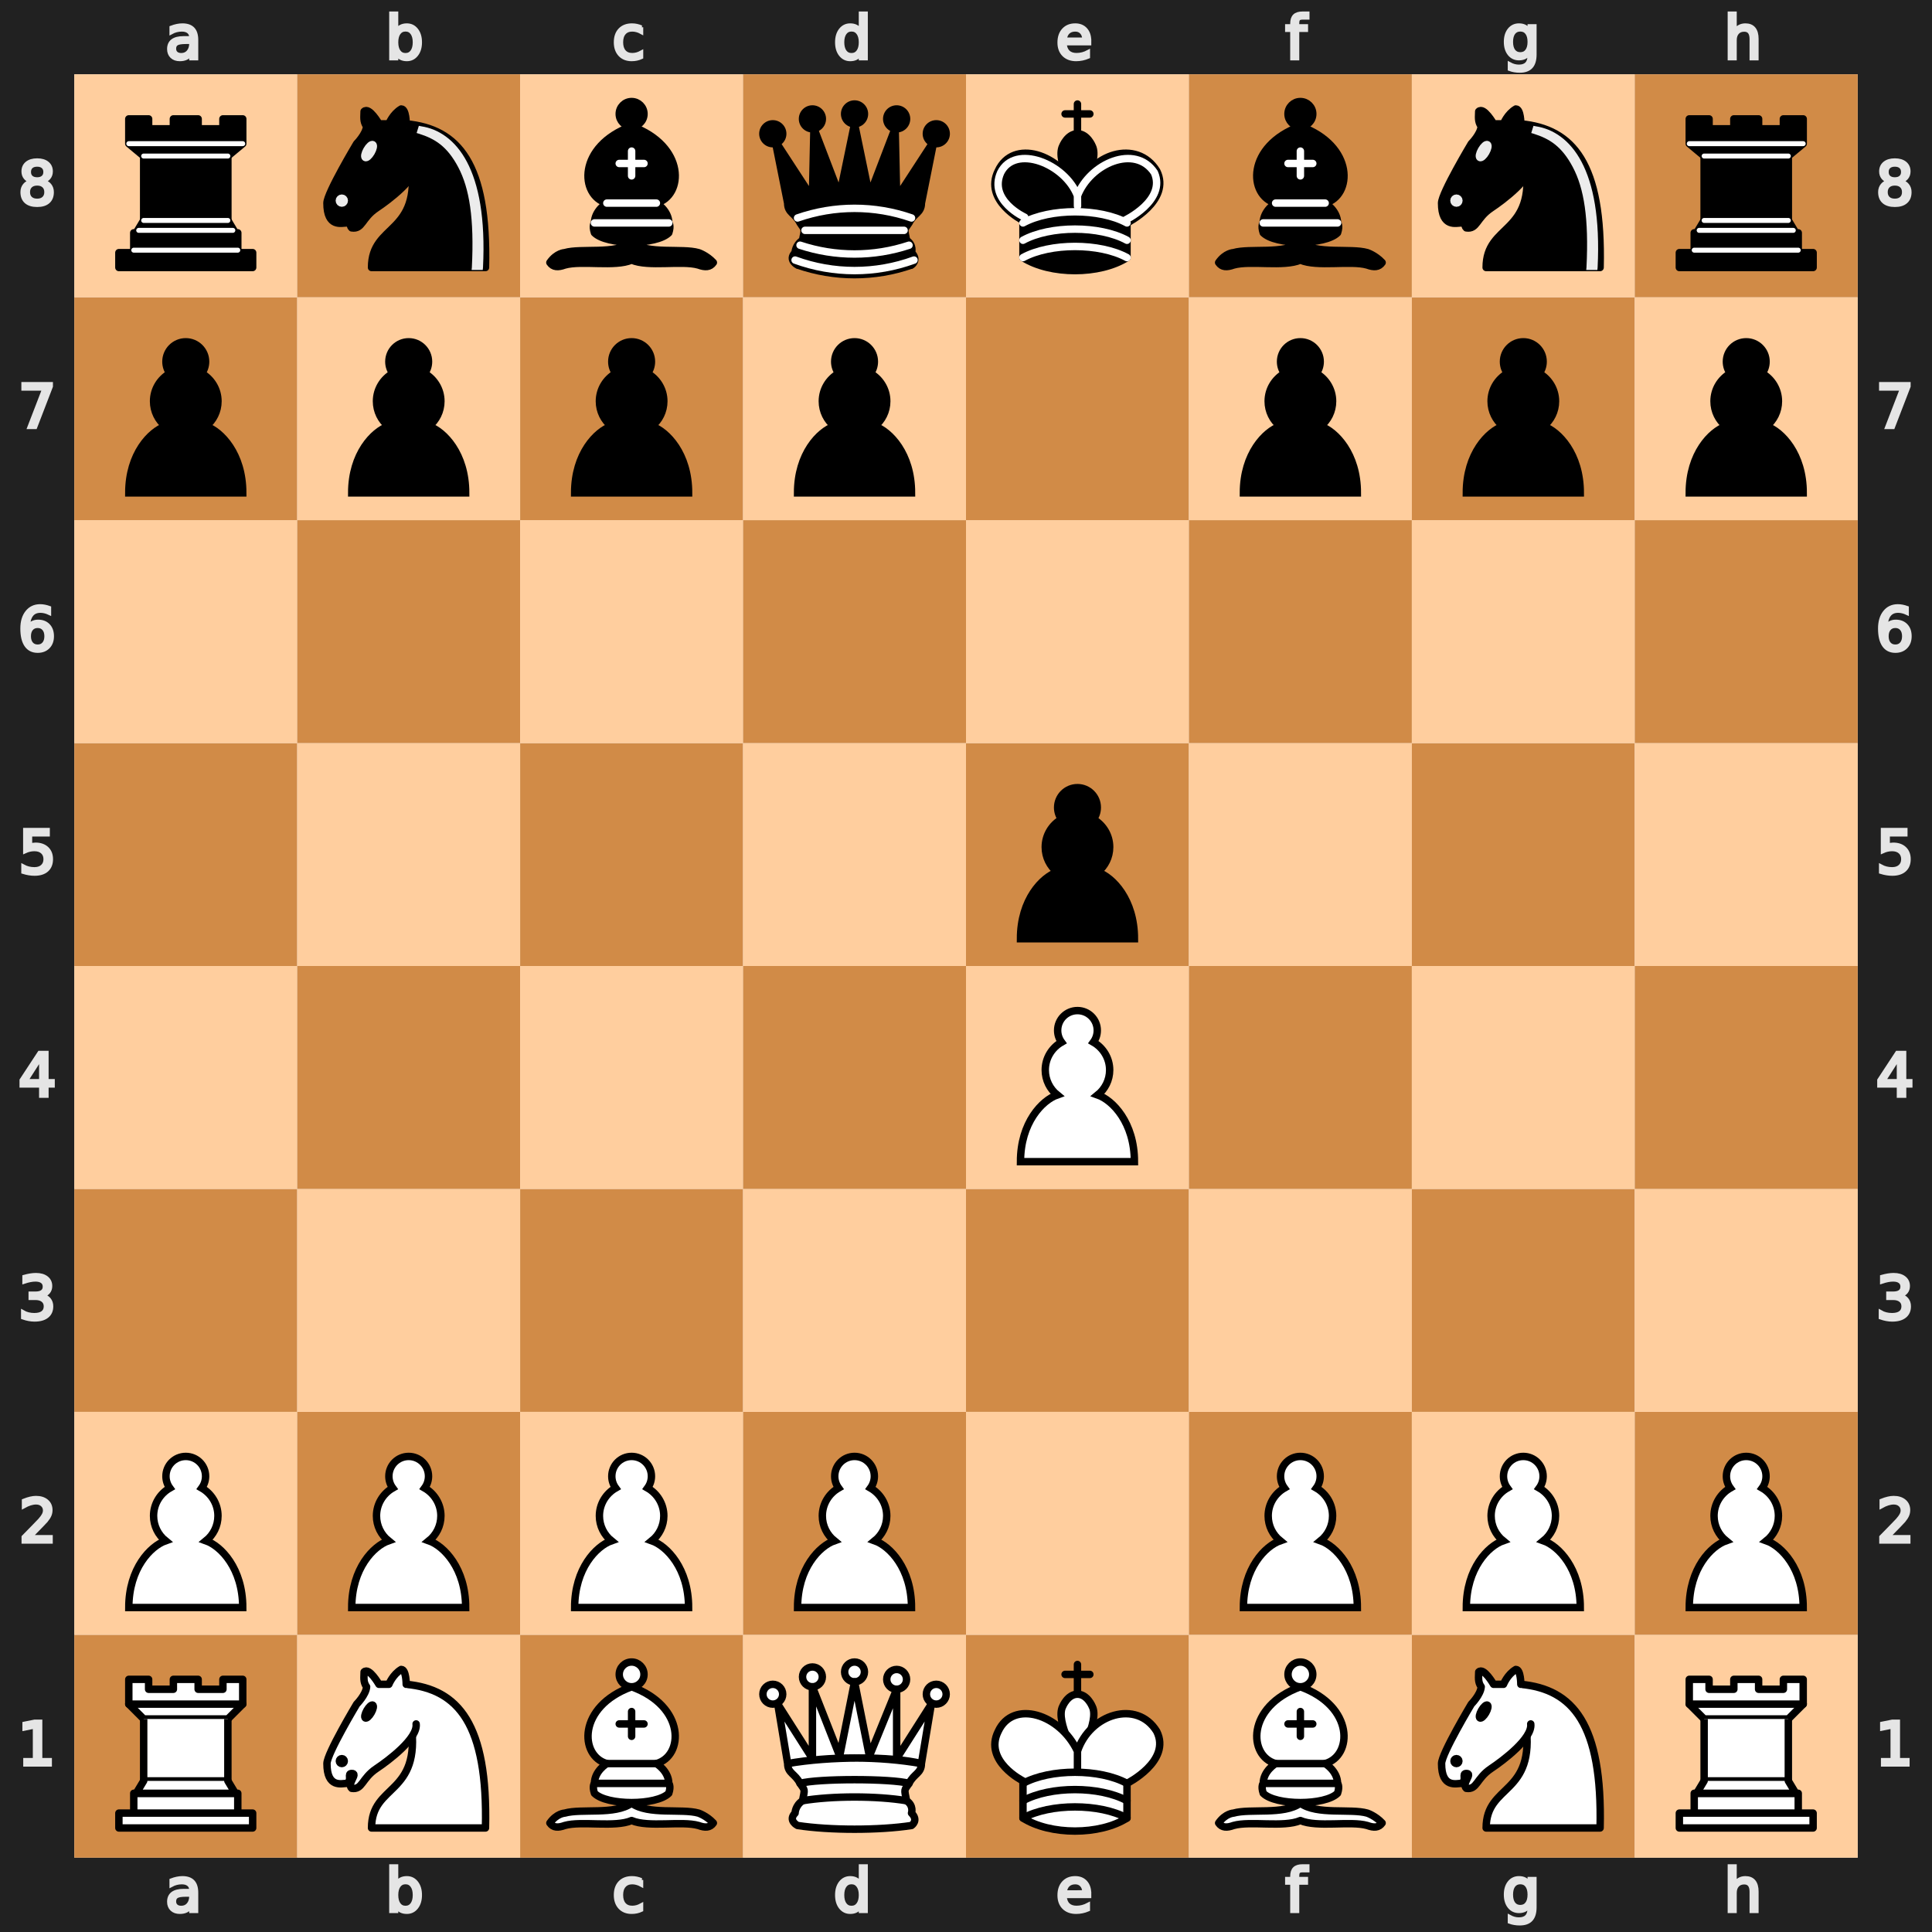
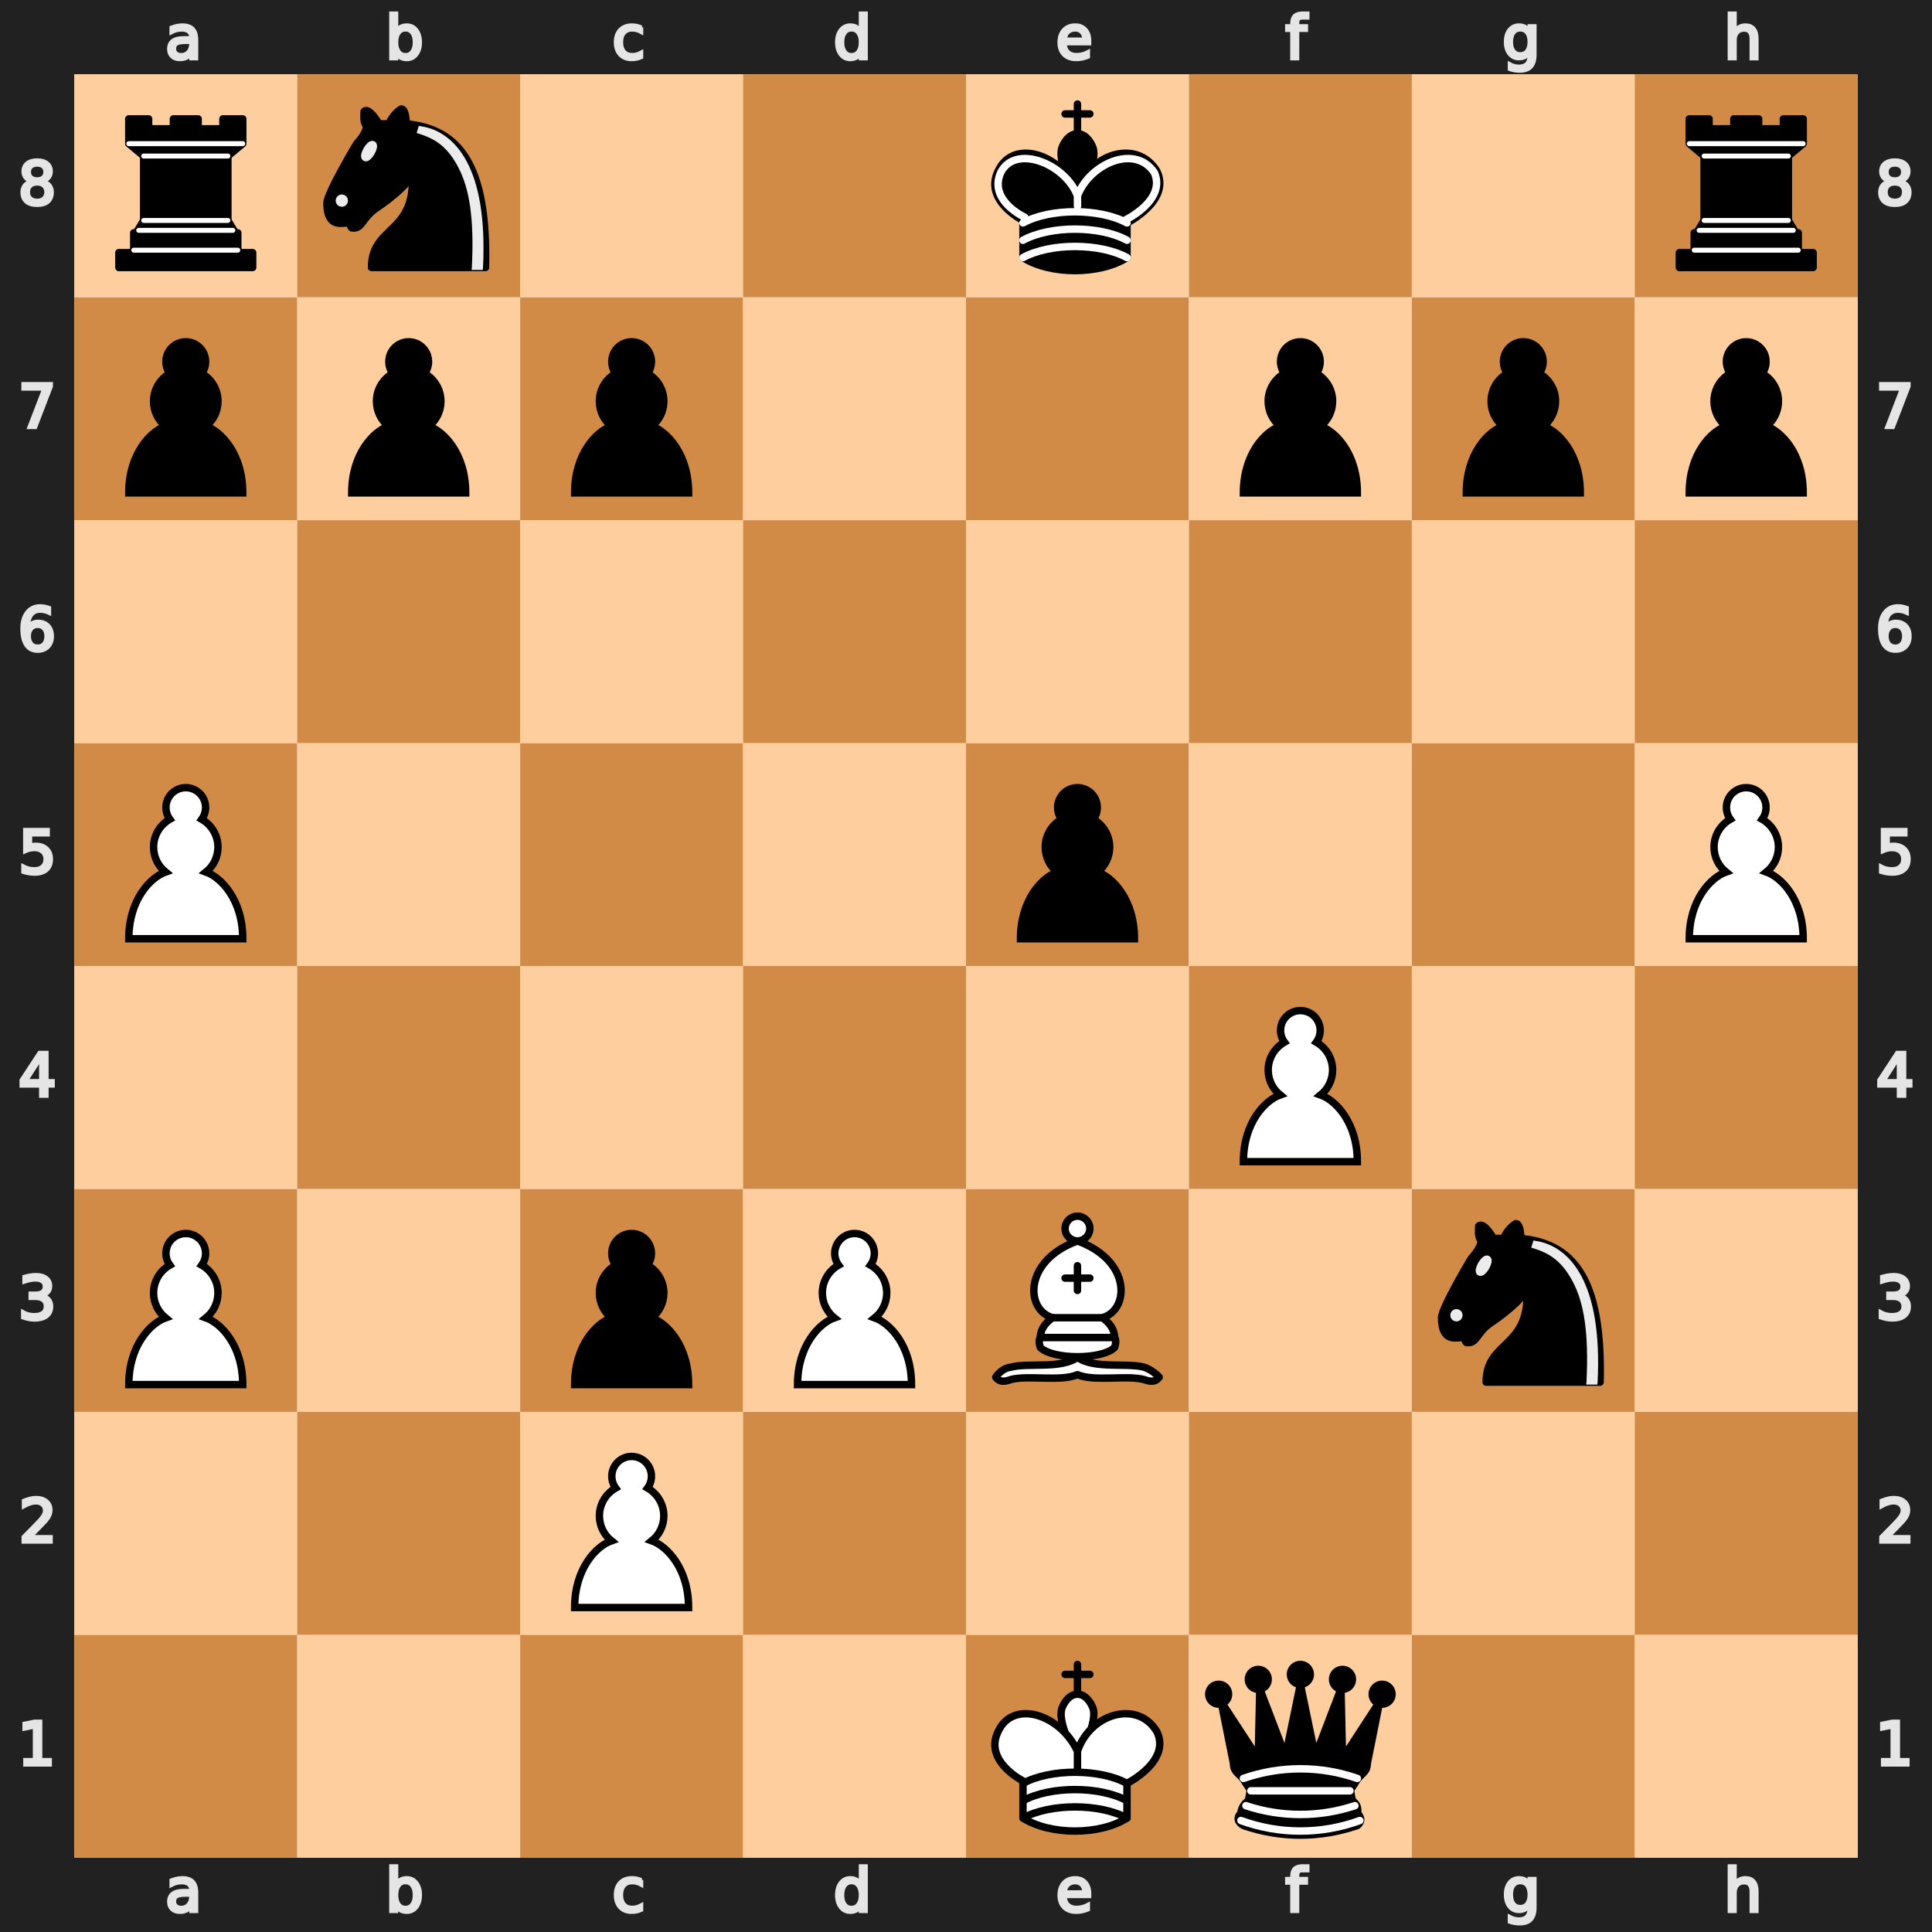
<svg xmlns="http://www.w3.org/2000/svg" xmlns:xlink="http://www.w3.org/1999/xlink" viewBox="0 0 390 390">
  <defs>
    <g id="white-pawn" class="white pawn">
      <path d="M22.5 9c-2.21 0-4 1.79-4 4 0 .89.29 1.71.78 2.38C17.33 16.5 16 18.59 16 21c0 2.03.94 3.84 2.41 5.03-3 1.06-7.41 5.55-7.41 13.47h23c0-7.92-4.41-12.41-7.41-13.47 1.47-1.19 2.41-3 2.41-5.03 0-2.41-1.33-4.5-3.28-5.62.49-.67.78-1.49.78-2.38 0-2.21-1.79-4-4-4z" fill="#fff" stroke="#000" stroke-width="1.5" stroke-linecap="round" />
-     </g>
-     <g id="white-knight" class="white knight" fill="none" fill-rule="evenodd" stroke="#000" stroke-width="1.5" stroke-linecap="round" stroke-linejoin="round">
-       <path d="M 22,10 C 32.5,11 38.5,18 38,39 L 15,39 C 15,30 25,32.5 23,18" style="fill:#ffffff; stroke:#000000;" />
-       <path d="M 24,18 C 24.38,20.91 18.45,25.37 16,27 C 13,29 13.18,31.34 11,31 C 9.958,30.06 12.41,27.96 11,28 C 10,28 11.19,29.23 10,30 C 9,30 5.997,31 6,26 C 6,24 12,14 12,14 C 12,14 13.89,12.1 14,10.5 C 13.27,9.506 13.5,8.5 13.5,7.5 C 14.5,6.5 16.5,10 16.5,10 L 18.5,10 C 18.5,10 19.28,8.008 21,7 C 22,7 22,10 22,10" style="fill:#ffffff; stroke:#000000;" />
-       <path d="M 9.5 25.5 A 0.5 0.5 0 1 1 8.5,25.5 A 0.5 0.5 0 1 1 9.5 25.5 z" style="fill:#000000; stroke:#000000;" />
-       <path d="M 15 15.5 A 0.5 1.5 0 1 1 14,15.5 A 0.5 1.5 0 1 1 15 15.5 z" transform="matrix(0.866,0.5,-0.5,0.866,9.693,-5.173)" style="fill:#000000; stroke:#000000;" />
    </g>
    <g id="white-bishop" class="white bishop" fill="none" fill-rule="evenodd" stroke="#000" stroke-width="1.5" stroke-linecap="round" stroke-linejoin="round">
      <g fill="#fff" stroke-linecap="butt">
        <path d="M9 36c3.39-.97 10.11.43 13.5-2 3.39 2.43 10.11 1.03 13.5 2 0 0 1.65.54 3 2-.68.97-1.65.99-3 .5-3.39-.97-10.11.46-13.5-1-3.39 1.46-10.11.03-13.5 1-1.354.49-2.323.47-3-.5 1.354-1.94 3-2 3-2zM15 32c2.5 2.5 12.5 2.5 15 0 .5-1.5 0-2 0-2 0-2.5-2.5-4-2.5-4 5.5-1.5 6-11.5-5-15.5-11 4-10.5 14-5 15.5 0 0-2.5 1.5-2.5 4 0 0-.5.5 0 2zM25 8a2.5 2.5 0 1 1-5 0 2.5 2.5 0 1 1 5 0z" />
      </g>
      <path d="M17.5 26h10M15 30h15m-7.5-14.5v5M20 18h5" stroke-linejoin="miter" />
-     </g>
-     <g id="white-rook" class="white rook" fill="#fff" fill-rule="evenodd" stroke="#000" stroke-width="1.5" stroke-linecap="round" stroke-linejoin="round">
-       <path d="M9 39h27v-3H9v3zM12 36v-4h21v4H12zM11 14V9h4v2h5V9h5v2h5V9h4v5" stroke-linecap="butt" />
-       <path d="M34 14l-3 3H14l-3-3" />
-       <path d="M31 17v12.5H14V17" stroke-linecap="butt" stroke-linejoin="miter" />
-       <path d="M31 29.5l1.5 2.5h-20l1.5-2.5" />
-       <path d="M11 14h23" fill="none" stroke-linejoin="miter" />
-     </g>
-     <g id="white-queen" class="white queen" fill="#fff" fill-rule="evenodd" stroke="#000" stroke-width="1.5" stroke-linecap="round" stroke-linejoin="round">
-       <path d="M8 12a2 2 0 1 1-4 0 2 2 0 1 1 4 0zM24.5 7.5a2 2 0 1 1-4 0 2 2 0 1 1 4 0zM41 12a2 2 0 1 1-4 0 2 2 0 1 1 4 0zM16 8.5a2 2 0 1 1-4 0 2 2 0 1 1 4 0zM33 9a2 2 0 1 1-4 0 2 2 0 1 1 4 0z" />
-       <path d="M9 26c8.5-1.5 21-1.5 27 0l2-12-7 11V11l-5.5 13.5-3-15-3 15-5.5-14V25L7 14l2 12zM9 26c0 2 1.5 2 2.5 4 1 1.5 1 1 .5 3.5-1.5 1-1.5 2.5-1.5 2.5-1.5 1.5.5 2.5.5 2.5 6.5 1 16.5 1 23 0 0 0 1.5-1 0-2.5 0 0 .5-1.5-1-2.5-.5-2.5-.5-2 .5-3.5 1-2 2.5-2 2.5-4-8.5-1.5-18.5-1.5-27 0z" stroke-linecap="butt" />
-       <path d="M11.5 30c3.5-1 18.5-1 22 0M12 33.5c6-1 15-1 21 0" fill="none" />
    </g>
    <g id="white-king" class="white king" fill="none" fill-rule="evenodd" stroke="#000" stroke-width="1.5" stroke-linecap="round" stroke-linejoin="round">
      <path d="M22.5 11.63V6M20 8h5" stroke-linejoin="miter" />
      <path d="M22.5 25s4.5-7.5 3-10.5c0 0-1-2.5-3-2.5s-3 2.5-3 2.5c-1.5 3 3 10.5 3 10.5" fill="#fff" stroke-linecap="butt" stroke-linejoin="miter" />
      <path d="M11.5 37c5.5 3.5 15.5 3.5 21 0v-7s9-4.5 6-10.5c-4-6.5-13.5-3.5-16 4V27v-3.5c-3.5-7.5-13-10.5-16-4-3 6 5 10 5 10V37z" fill="#fff" />
      <path d="M11.5 30c5.5-3 15.5-3 21 0m-21 3.5c5.5-3 15.5-3 21 0m-21 3.5c5.5-3 15.5-3 21 0" />
    </g>
    <g id="black-pawn" class="black pawn">
      <path d="M22.5 9c-2.21 0-4 1.79-4 4 0 .89.29 1.71.78 2.38C17.33 16.5 16 18.59 16 21c0 2.03.94 3.84 2.41 5.03-3 1.06-7.41 5.55-7.41 13.47h23c0-7.92-4.41-12.41-7.41-13.47 1.47-1.19 2.41-3 2.41-5.03 0-2.41-1.33-4.5-3.28-5.62.49-.67.78-1.49.78-2.38 0-2.21-1.79-4-4-4z" fill="#000" stroke="#000" stroke-width="1.5" stroke-linecap="round" />
    </g>
    <g id="black-knight" class="black knight" fill="none" fill-rule="evenodd" stroke="#000" stroke-width="1.5" stroke-linecap="round" stroke-linejoin="round">
      <path d="M 22,10 C 32.5,11 38.5,18 38,39 L 15,39 C 15,30 25,32.5 23,18" style="fill:#000000; stroke:#000000;" />
      <path d="M 24,18 C 24.38,20.91 18.45,25.37 16,27 C 13,29 13.18,31.34 11,31 C 9.958,30.06 12.41,27.96 11,28 C 10,28 11.19,29.23 10,30 C 9,30 5.997,31 6,26 C 6,24 12,14 12,14 C 12,14 13.89,12.1 14,10.5 C 13.27,9.506 13.5,8.5 13.5,7.5 C 14.5,6.5 16.5,10 16.5,10 L 18.5,10 C 18.5,10 19.28,8.008 21,7 C 22,7 22,10 22,10" style="fill:#000000; stroke:#000000;" />
      <path d="M 9.5 25.5 A 0.5 0.5 0 1 1 8.5,25.5 A 0.5 0.5 0 1 1 9.5 25.5 z" style="fill:#ececec; stroke:#ececec;" />
      <path d="M 15 15.5 A 0.5 1.5 0 1 1 14,15.5 A 0.5 1.5 0 1 1 15 15.5 z" transform="matrix(0.866,0.5,-0.5,0.866,9.693,-5.173)" style="fill:#ececec; stroke:#ececec;" />
      <path d="M 24.55,10.4 L 24.1,11.85 L 24.6,12 C 27.75,13 30.25,14.49 32.5,18.75 C 34.75,23.01 35.75,29.06 35.25,39 L 35.2,39.5 L 37.45,39.5 L 37.5,39 C 38,28.94 36.62,22.15 34.25,17.66 C 31.88,13.17 28.46,11.02 25.06,10.5 L 24.55,10.4 z " style="fill:#ececec; stroke:none;" />
-     </g>
-     <g id="black-bishop" class="black bishop" fill="none" fill-rule="evenodd" stroke="#000" stroke-width="1.5" stroke-linecap="round" stroke-linejoin="round">
-       <path d="M9 36c3.39-.97 10.11.43 13.5-2 3.39 2.43 10.11 1.03 13.5 2 0 0 1.65.54 3 2-.68.97-1.65.99-3 .5-3.39-.97-10.11.46-13.5-1-3.39 1.46-10.11.03-13.5 1-1.354.49-2.323.47-3-.5 1.354-1.94 3-2 3-2zm6-4c2.5 2.5 12.5 2.5 15 0 .5-1.5 0-2 0-2 0-2.5-2.5-4-2.5-4 5.5-1.5 6-11.5-5-15.5-11 4-10.5 14-5 15.5 0 0-2.5 1.5-2.5 4 0 0-.5.5 0 2zM25 8a2.5 2.5 0 1 1-5 0 2.5 2.5 0 1 1 5 0z" fill="#000" stroke-linecap="butt" />
-       <path d="M17.5 26h10M15 30h15m-7.5-14.5v5M20 18h5" stroke="#fff" stroke-linejoin="miter" />
    </g>
    <g id="black-rook" class="black rook" fill="#000" fill-rule="evenodd" stroke="#000" stroke-width="1.5" stroke-linecap="round" stroke-linejoin="round">
      <path d="M9 39h27v-3H9v3zM12.5 32l1.5-2.5h17l1.5 2.5h-20zM12 36v-4h21v4H12z" stroke-linecap="butt" />
      <path d="M14 29.5v-13h17v13H14z" stroke-linecap="butt" stroke-linejoin="miter" />
      <path d="M14 16.5L11 14h23l-3 2.5H14zM11 14V9h4v2h5V9h5v2h5V9h4v5H11z" stroke-linecap="butt" />
      <path d="M12 35.5h21M13 31.5h19M14 29.5h17M14 16.5h17M11 14h23" fill="none" stroke="#fff" stroke-width="1" stroke-linejoin="miter" />
    </g>
    <g id="black-queen" class="black queen" fill="#000" fill-rule="evenodd" stroke="#000" stroke-width="1.5" stroke-linecap="round" stroke-linejoin="round">
      <g fill="#000" stroke="none">
        <circle cx="6" cy="12" r="2.75" />
        <circle cx="14" cy="9" r="2.75" />
        <circle cx="22.5" cy="8" r="2.75" />
        <circle cx="31" cy="9" r="2.75" />
        <circle cx="39" cy="12" r="2.75" />
      </g>
      <path d="M9 26c8.5-1.5 21-1.5 27 0l2.5-12.5L31 25l-.3-14.1-5.2 13.6-3-14.5-3 14.5-5.2-13.6L14 25 6.5 13.5 9 26zM9 26c0 2 1.5 2 2.5 4 1 1.5 1 1 .5 3.5-1.5 1-1.5 2.5-1.5 2.5-1.5 1.5.5 2.5.5 2.5 6.5 1 16.5 1 23 0 0 0 1.5-1 0-2.5 0 0 .5-1.5-1-2.5-.5-2.5-.5-2 .5-3.5 1-2 2.5-2 2.5-4-8.5-1.5-18.5-1.5-27 0z" stroke-linecap="butt" />
      <path d="M11 38.5a35 35 1 0 0 23 0" fill="none" stroke-linecap="butt" />
      <path d="M11 29a35 35 1 0 1 23 0M12.5 31.5h20M11.5 34.5a35 35 1 0 0 22 0M10.5 37.5a35 35 1 0 0 24 0" fill="none" stroke="#fff" />
    </g>
    <g id="black-king" class="black king" fill="none" fill-rule="evenodd" stroke="#000" stroke-width="1.5" stroke-linecap="round" stroke-linejoin="round">
      <path d="M22.5 11.63V6" stroke-linejoin="miter" />
      <path d="M22.5 25s4.5-7.5 3-10.5c0 0-1-2.5-3-2.5s-3 2.5-3 2.5c-1.5 3 3 10.5 3 10.5" fill="#000" stroke-linecap="butt" stroke-linejoin="miter" />
      <path d="M11.5 37c5.5 3.5 15.5 3.5 21 0v-7s9-4.5 6-10.5c-4-6.5-13.5-3.5-16 4V27v-3.5c-3.5-7.5-13-10.5-16-4-3 6 5 10 5 10V37z" fill="#000" />
      <path d="M20 8h5" stroke-linejoin="miter" />
      <path d="M32 29.5s8.5-4 6.03-9.65C34.15 14 25 18 22.5 24.5l.01 2.1-.01-2.1C20 18 9.906 14 6.997 19.85c-2.497 5.65 4.853 9 4.853 9M11.5 30c5.5-3 15.5-3 21 0m-21 3.5c5.5-3 15.5-3 21 0m-21 3.5c5.5-3 15.5-3 21 0" stroke="#fff" />
    </g>
  </defs>
  <rect x="7.5" y="7.5" width="375" height="375" fill="none" stroke="#212121" stroke-width="15" />
  <g transform="translate(20, 1) scale(0.75, 0.75)" fill="#e5e5e5" stroke="#e5e5e5">
    <path d="M23.328 10.016q-1.742 0-2.414.398-.672.398-.672 1.36 0 .765.5 1.218.508.445 1.375.445 1.196 0 1.914-.843.727-.852.727-2.258v-.32zm2.867-.594v4.992h-1.437v-1.328q-.492.797-1.227 1.18-.734.375-1.797.375-1.343 0-2.14-.75-.79-.758-.79-2.024 0-1.476.985-2.226.992-.75 2.953-.75h2.016V8.75q0-.992-.656-1.531-.649-.547-1.829-.547-.75 0-1.46.18-.711.18-1.368.539V6.062q.79-.304 1.532-.453.742-.156 1.445-.156 1.898 0 2.836.984.937.985.937 2.985z" />
  </g>
  <g transform="translate(20, 375) scale(0.75, 0.75)" fill="#e5e5e5" stroke="#e5e5e5">
    <path d="M23.328 10.016q-1.742 0-2.414.398-.672.398-.672 1.36 0 .765.5 1.218.508.445 1.375.445 1.196 0 1.914-.843.727-.852.727-2.258v-.32zm2.867-.594v4.992h-1.437v-1.328q-.492.797-1.227 1.18-.734.375-1.797.375-1.343 0-2.14-.75-.79-.758-.79-2.024 0-1.476.985-2.226.992-.75 2.953-.75h2.016V8.75q0-.992-.656-1.531-.649-.547-1.829-.547-.75 0-1.46.18-.711.18-1.368.539V6.062q.79-.304 1.532-.453.742-.156 1.445-.156 1.898 0 2.836.984.937.985.937 2.985z" />
  </g>
  <g transform="translate(65, 1) scale(0.75, 0.75)" fill="#e5e5e5" stroke="#e5e5e5">
    <path d="M24.922 10.047q0-1.586-.656-2.485-.649-.906-1.79-.906-1.14 0-1.796.906-.649.899-.649 2.485 0 1.586.649 2.492.656.898 1.797.898 1.14 0 1.789-.898.656-.906.656-2.492zm-4.89-3.055q.452-.781 1.14-1.156.695-.383 1.656-.383 1.594 0 2.586 1.266 1 1.265 1 3.328 0 2.062-1 3.328-.992 1.266-2.586 1.266-.96 0-1.656-.375-.688-.383-1.14-1.164v1.312h-1.446V2.258h1.445z" />
  </g>
  <g transform="translate(65, 375) scale(0.75, 0.75)" fill="#e5e5e5" stroke="#e5e5e5">
    <path d="M24.922 10.047q0-1.586-.656-2.485-.649-.906-1.79-.906-1.14 0-1.796.906-.649.899-.649 2.485 0 1.586.649 2.492.656.898 1.797.898 1.14 0 1.789-.898.656-.906.656-2.492zm-4.89-3.055q.452-.781 1.14-1.156.695-.383 1.656-.383 1.594 0 2.586 1.266 1 1.265 1 3.328 0 2.062-1 3.328-.992 1.266-2.586 1.266-.96 0-1.656-.375-.688-.383-1.14-1.164v1.312h-1.446V2.258h1.445z" />
  </g>
  <g transform="translate(110, 1) scale(0.75, 0.75)" fill="#e5e5e5" stroke="#e5e5e5">
    <path d="M25.96 6v1.344q-.608-.336-1.226-.5-.609-.172-1.234-.172-1.398 0-2.172.89-.773.883-.773 2.485 0 1.601.773 2.492.774.883 2.172.883.625 0 1.234-.164.618-.172 1.227-.508v1.328q-.602.281-1.25.422-.64.14-1.367.14-1.977 0-3.14-1.242-1.165-1.242-1.165-3.351 0-2.14 1.172-3.367 1.18-1.227 3.227-1.227.664 0 1.296.14.633.134 1.227.407z" />
  </g>
  <g transform="translate(110, 375) scale(0.75, 0.75)" fill="#e5e5e5" stroke="#e5e5e5">
    <path d="M25.96 6v1.344q-.608-.336-1.226-.5-.609-.172-1.234-.172-1.398 0-2.172.89-.773.883-.773 2.485 0 1.601.773 2.492.774.883 2.172.883.625 0 1.234-.164.618-.172 1.227-.508v1.328q-.602.281-1.25.422-.64.14-1.367.14-1.977 0-3.14-1.242-1.165-1.242-1.165-3.351 0-2.14 1.172-3.367 1.18-1.227 3.227-1.227.664 0 1.296.14.633.134 1.227.407z" />
  </g>
  <g transform="translate(155, 1) scale(0.75, 0.75)" fill="#e5e5e5" stroke="#e5e5e5">
    <path d="M24.973 6.992V2.258h1.437v12.156h-1.437v-1.312q-.453.78-1.149 1.164-.687.375-1.656.375-1.586 0-2.586-1.266-.992-1.266-.992-3.328 0-2.063.992-3.328 1-1.266 2.586-1.266.969 0 1.656.383.696.375 1.149 1.156zm-4.899 3.055q0 1.586.649 2.492.656.898 1.797.898 1.14 0 1.796-.898.657-.906.657-2.492 0-1.586-.657-2.485-.656-.906-1.796-.906-1.141 0-1.797.906-.649.899-.649 2.485z" />
  </g>
  <g transform="translate(155, 375) scale(0.75, 0.75)" fill="#e5e5e5" stroke="#e5e5e5">
    <path d="M24.973 6.992V2.258h1.437v12.156h-1.437v-1.312q-.453.78-1.149 1.164-.687.375-1.656.375-1.586 0-2.586-1.266-.992-1.266-.992-3.328 0-2.063.992-3.328 1-1.266 2.586-1.266.969 0 1.656.383.696.375 1.149 1.156zm-4.899 3.055q0 1.586.649 2.492.656.898 1.797.898 1.14 0 1.796-.898.657-.906.657-2.492 0-1.586-.657-2.485-.656-.906-1.796-.906-1.141 0-1.797.906-.649.899-.649 2.485z" />
  </g>
  <g transform="translate(200, 1) scale(0.75, 0.75)" fill="#e5e5e5" stroke="#e5e5e5">
    <path d="M26.555 9.68v.703h-6.61q.094 1.484.89 2.265.806.774 2.235.774.828 0 1.602-.203.781-.203 1.547-.61v1.36q-.774.328-1.586.5-.813.172-1.649.172-2.093 0-3.32-1.22-1.219-1.218-1.219-3.296 0-2.148 1.157-3.406 1.164-1.266 3.132-1.266 1.766 0 2.79 1.14 1.03 1.134 1.03 3.087zm-1.438-.422q-.015-1.18-.664-1.883-.64-.703-1.703-.703-1.203 0-1.93.68-.718.68-.828 1.914z" />
  </g>
  <g transform="translate(200, 375) scale(0.75, 0.75)" fill="#e5e5e5" stroke="#e5e5e5">
    <path d="M26.555 9.68v.703h-6.61q.094 1.484.89 2.265.806.774 2.235.774.828 0 1.602-.203.781-.203 1.547-.61v1.36q-.774.328-1.586.5-.813.172-1.649.172-2.093 0-3.32-1.22-1.219-1.218-1.219-3.296 0-2.148 1.157-3.406 1.164-1.266 3.132-1.266 1.766 0 2.79 1.14 1.03 1.134 1.03 3.087zm-1.438-.422q-.015-1.18-.664-1.883-.64-.703-1.703-.703-1.203 0-1.93.68-.718.68-.828 1.914z" />
  </g>
  <g transform="translate(245, 1) scale(0.75, 0.75)" fill="#e5e5e5" stroke="#e5e5e5">
    <path d="M25.285 2.258v1.195H23.91q-.773 0-1.078.313-.297.312-.297 1.125v.773h2.367v1.117h-2.367v7.633H21.09V6.781h-1.375V5.664h1.375v-.61q0-1.46.68-2.124.68-.672 2.156-.672z" />
  </g>
  <g transform="translate(245, 375) scale(0.75, 0.75)" fill="#e5e5e5" stroke="#e5e5e5">
    <path d="M25.285 2.258v1.195H23.91q-.773 0-1.078.313-.297.312-.297 1.125v.773h2.367v1.117h-2.367v7.633H21.09V6.781h-1.375V5.664h1.375v-.61q0-1.46.68-2.124.68-.672 2.156-.672z" />
  </g>
  <g transform="translate(290, 1) scale(0.75, 0.75)" fill="#e5e5e5" stroke="#e5e5e5">
    <path d="M24.973 9.937q0-1.562-.649-2.421-.64-.86-1.804-.86-1.157 0-1.805.86-.64.859-.64 2.421 0 1.555.64 2.415.648.859 1.805.859 1.164 0 1.804-.86.649-.859.649-2.414zm1.437 3.391q0 2.234-.992 3.32-.992 1.094-3.04 1.094-.757 0-1.429-.117-.672-.11-1.304-.344v-1.398q.632.344 1.25.508.617.164 1.257.164 1.414 0 2.118-.743.703-.734.703-2.226v-.711q-.446.773-1.141 1.156-.695.383-1.664.383-1.61 0-2.594-1.227-.984-1.226-.984-3.25 0-2.03.984-3.257.985-1.227 2.594-1.227.969 0 1.664.383t1.14 1.156V5.664h1.438z" />
  </g>
  <g transform="translate(290, 375) scale(0.75, 0.75)" fill="#e5e5e5" stroke="#e5e5e5">
    <path d="M24.973 9.937q0-1.562-.649-2.421-.64-.86-1.804-.86-1.157 0-1.805.86-.64.859-.64 2.421 0 1.555.64 2.415.648.859 1.805.859 1.164 0 1.804-.86.649-.859.649-2.414zm1.437 3.391q0 2.234-.992 3.32-.992 1.094-3.04 1.094-.757 0-1.429-.117-.672-.11-1.304-.344v-1.398q.632.344 1.25.508.617.164 1.257.164 1.414 0 2.118-.743.703-.734.703-2.226v-.711q-.446.773-1.141 1.156-.695.383-1.664.383-1.61 0-2.594-1.227-.984-1.226-.984-3.25 0-2.03.984-3.257.985-1.227 2.594-1.227.969 0 1.664.383t1.14 1.156V5.664h1.438z" />
  </g>
  <g transform="translate(335, 1) scale(0.75, 0.75)" fill="#e5e5e5" stroke="#e5e5e5">
    <path d="M26.164 9.133v5.281h-1.437V9.18q0-1.243-.485-1.86-.484-.617-1.453-.617-1.164 0-1.836.742-.672.742-.672 2.024v4.945h-1.445V2.258h1.445v4.765q.516-.789 1.211-1.18.703-.39 1.617-.39 1.508 0 2.282.938.773.93.773 2.742z" />
  </g>
  <g transform="translate(335, 375) scale(0.75, 0.75)" fill="#e5e5e5" stroke="#e5e5e5">
    <path d="M26.164 9.133v5.281h-1.437V9.18q0-1.243-.485-1.86-.484-.617-1.453-.617-1.164 0-1.836.742-.672.742-.672 2.024v4.945h-1.445V2.258h1.445v4.765q.516-.789 1.211-1.18.703-.39 1.617-.39 1.508 0 2.282.938.773.93.773 2.742z" />
  </g>
  <g transform="translate(0, 335) scale(0.75, 0.75)" fill="#e5e5e5" stroke="#e5e5e5">
    <path d="M6.754 26.996h2.578v-8.898l-2.805.562v-1.437l2.79-.563h1.578v10.336h2.578v1.328h-6.72z" />
  </g>
  <g transform="translate(375, 335) scale(0.75, 0.75)" fill="#e5e5e5" stroke="#e5e5e5">
    <path d="M6.754 26.996h2.578v-8.898l-2.805.562v-1.437l2.79-.563h1.578v10.336h2.578v1.328h-6.72z" />
  </g>
  <g transform="translate(0, 290) scale(0.75, 0.75)" fill="#e5e5e5" stroke="#e5e5e5">
    <path d="M8.195 26.996h5.508v1.328H6.297v-1.328q.898-.93 2.445-2.492 1.555-1.57 1.953-2.024.758-.851 1.055-1.437.305-.594.305-1.164 0-.93-.657-1.516-.648-.586-1.695-.586-.742 0-1.57.258-.82.258-1.758.781v-1.593q.953-.383 1.781-.578.828-.196 1.516-.196 1.812 0 2.89.906 1.079.907 1.079 2.422 0 .72-.274 1.368-.265.64-.976 1.515-.196.227-1.243 1.313-1.046 1.078-2.953 3.023z" />
  </g>
  <g transform="translate(375, 290) scale(0.75, 0.75)" fill="#e5e5e5" stroke="#e5e5e5">
    <path d="M8.195 26.996h5.508v1.328H6.297v-1.328q.898-.93 2.445-2.492 1.555-1.57 1.953-2.024.758-.851 1.055-1.437.305-.594.305-1.164 0-.93-.657-1.516-.648-.586-1.695-.586-.742 0-1.57.258-.82.258-1.758.781v-1.593q.953-.383 1.781-.578.828-.196 1.516-.196 1.812 0 2.89.906 1.079.907 1.079 2.422 0 .72-.274 1.368-.265.64-.976 1.515-.196.227-1.243 1.313-1.046 1.078-2.953 3.023z" />
  </g>
  <g transform="translate(0, 245) scale(0.75, 0.75)" fill="#e5e5e5" stroke="#e5e5e5">
    <path d="M11.434 22.035q1.132.242 1.765 1.008.64.766.64 1.89 0 1.727-1.187 2.672-1.187.946-3.375.946-.734 0-1.515-.149-.774-.14-1.602-.43V26.45q.656.383 1.438.578.78.196 1.632.196 1.485 0 2.258-.586.782-.586.782-1.703 0-1.032-.727-1.61-.719-.586-2.008-.586h-1.36v-1.297h1.423q1.164 0 1.78-.46.618-.47.618-1.344 0-.899-.64-1.375-.633-.485-1.82-.485-.65 0-1.391.141-.743.14-1.633.437V16.95q.898-.25 1.68-.375.788-.125 1.484-.125 1.797 0 2.844.82 1.046.813 1.046 2.204 0 .968-.554 1.64-.555.664-1.578.922z" />
  </g>
  <g transform="translate(375, 245) scale(0.75, 0.75)" fill="#e5e5e5" stroke="#e5e5e5">
    <path d="M11.434 22.035q1.132.242 1.765 1.008.64.766.64 1.89 0 1.727-1.187 2.672-1.187.946-3.375.946-.734 0-1.515-.149-.774-.14-1.602-.43V26.45q.656.383 1.438.578.78.196 1.632.196 1.485 0 2.258-.586.782-.586.782-1.703 0-1.032-.727-1.61-.719-.586-2.008-.586h-1.36v-1.297h1.423q1.164 0 1.78-.46.618-.47.618-1.344 0-.899-.64-1.375-.633-.485-1.82-.485-.65 0-1.391.141-.743.14-1.633.437V16.95q.898-.25 1.68-.375.788-.125 1.484-.125 1.797 0 2.844.82 1.046.813 1.046 2.204 0 .968-.554 1.64-.555.664-1.578.922z" />
  </g>
  <g transform="translate(0, 200) scale(0.75, 0.75)" fill="#e5e5e5" stroke="#e5e5e5">
    <path d="M11.016 18.035L7.03 24.262h3.985zm-.414-1.375h1.984v7.602h1.664v1.312h-1.664v2.75h-1.57v-2.75H5.75v-1.523z" />
  </g>
  <g transform="translate(375, 200) scale(0.75, 0.75)" fill="#e5e5e5" stroke="#e5e5e5">
    <path d="M11.016 18.035L7.03 24.262h3.985zm-.414-1.375h1.984v7.602h1.664v1.312h-1.664v2.75h-1.57v-2.75H5.75v-1.523z" />
  </g>
  <g transform="translate(0, 155) scale(0.75, 0.75)" fill="#e5e5e5" stroke="#e5e5e5">
    <path d="M6.719 16.66h6.195v1.328h-4.75v2.86q.344-.118.688-.172.343-.063.687-.063 1.953 0 3.094 1.07 1.14 1.07 1.14 2.899 0 1.883-1.171 2.93-1.172 1.039-3.305 1.039-.735 0-1.5-.125-.758-.125-1.57-.375v-1.586q.703.383 1.453.57.75.188 1.586.188 1.351 0 2.14-.711.79-.711.79-1.93 0-1.219-.79-1.93-.789-.71-2.14-.71-.633 0-1.266.14-.625.14-1.281.438z" />
  </g>
  <g transform="translate(375, 155) scale(0.75, 0.75)" fill="#e5e5e5" stroke="#e5e5e5">
    <path d="M6.719 16.66h6.195v1.328h-4.75v2.86q.344-.118.688-.172.343-.063.687-.063 1.953 0 3.094 1.07 1.14 1.07 1.14 2.899 0 1.883-1.171 2.93-1.172 1.039-3.305 1.039-.735 0-1.5-.125-.758-.125-1.57-.375v-1.586q.703.383 1.453.57.75.188 1.586.188 1.351 0 2.14-.711.79-.711.79-1.93 0-1.219-.79-1.93-.789-.71-2.14-.71-.633 0-1.266.14-.625.14-1.281.438z" />
  </g>
  <g transform="translate(0, 110) scale(0.75, 0.75)" fill="#e5e5e5" stroke="#e5e5e5">
    <path d="M10.137 21.863q-1.063 0-1.688.727-.617.726-.617 1.992 0 1.258.617 1.992.625.727 1.688.727 1.062 0 1.68-.727.624-.734.624-1.992 0-1.266-.625-1.992-.617-.727-1.68-.727zm3.133-4.945v1.437q-.594-.28-1.204-.43-.601-.148-1.195-.148-1.562 0-2.39 1.055-.82 1.055-.938 3.188.46-.68 1.156-1.04.696-.367 1.531-.367 1.758 0 2.774 1.07 1.023 1.063 1.023 2.899 0 1.797-1.062 2.883-1.063 1.086-2.828 1.086-2.024 0-3.094-1.547-1.07-1.555-1.07-4.5 0-2.766 1.312-4.406 1.313-1.649 3.524-1.649.593 0 1.195.117.61.118 1.266.352z" />
  </g>
  <g transform="translate(375, 110) scale(0.75, 0.75)" fill="#e5e5e5" stroke="#e5e5e5">
    <path d="M10.137 21.863q-1.063 0-1.688.727-.617.726-.617 1.992 0 1.258.617 1.992.625.727 1.688.727 1.062 0 1.68-.727.624-.734.624-1.992 0-1.266-.625-1.992-.617-.727-1.68-.727zm3.133-4.945v1.437q-.594-.28-1.204-.43-.601-.148-1.195-.148-1.562 0-2.39 1.055-.82 1.055-.938 3.188.46-.68 1.156-1.04.696-.367 1.531-.367 1.758 0 2.774 1.07 1.023 1.063 1.023 2.899 0 1.797-1.062 2.883-1.063 1.086-2.828 1.086-2.024 0-3.094-1.547-1.07-1.555-1.07-4.5 0-2.766 1.312-4.406 1.313-1.649 3.524-1.649.593 0 1.195.117.61.118 1.266.352z" />
  </g>
  <g transform="translate(0, 65) scale(0.75, 0.75)" fill="#e5e5e5" stroke="#e5e5e5">
    <path d="M6.25 16.66h7.5v.672L9.516 28.324H7.867l3.985-10.336H6.25z" />
  </g>
  <g transform="translate(375, 65) scale(0.75, 0.75)" fill="#e5e5e5" stroke="#e5e5e5">
    <path d="M6.25 16.66h7.5v.672L9.516 28.324H7.867l3.985-10.336H6.25z" />
  </g>
  <g transform="translate(0, 20) scale(0.75, 0.75)" fill="#e5e5e5" stroke="#e5e5e5">
    <path d="M10 22.785q-1.125 0-1.773.602-.641.601-.641 1.656t.64 1.656q.649.602 1.774.602t1.773-.602q.649-.61.649-1.656 0-1.055-.649-1.656-.64-.602-1.773-.602zm-1.578-.672q-1.016-.25-1.586-.945-.563-.695-.563-1.695 0-1.399.993-2.211 1-.813 2.734-.813 1.742 0 2.734.813.993.812.993 2.21 0 1-.57 1.696-.563.695-1.571.945 1.14.266 1.773 1.04.641.773.641 1.89 0 1.695-1.04 2.602-1.03.906-2.96.906t-2.969-.906Q6 26.738 6 25.043q0-1.117.64-1.89.641-.774 1.782-1.04zm-.578-2.492q0 .906.562 1.414.57.508 1.594.508 1.016 0 1.586-.508.578-.508.578-1.414 0-.906-.578-1.414-.57-.508-1.586-.508-1.023 0-1.594.508-.562.508-.562 1.414z" />
  </g>
  <g transform="translate(375, 20) scale(0.75, 0.75)" fill="#e5e5e5" stroke="#e5e5e5">
    <path d="M10 22.785q-1.125 0-1.773.602-.641.601-.641 1.656t.64 1.656q.649.602 1.774.602t1.773-.602q.649-.61.649-1.656 0-1.055-.649-1.656-.64-.602-1.773-.602zm-1.578-.672q-1.016-.25-1.586-.945-.563-.695-.563-1.695 0-1.399.993-2.211 1-.813 2.734-.813 1.742 0 2.734.813.993.812.993 2.21 0 1-.57 1.696-.563.695-1.571.945 1.14.266 1.773 1.04.641.773.641 1.89 0 1.695-1.04 2.602-1.03.906-2.96.906t-2.969-.906Q6 26.738 6 25.043q0-1.117.64-1.89.641-.774 1.782-1.04zm-.578-2.492q0 .906.562 1.414.57.508 1.594.508 1.016 0 1.586-.508.578-.508.578-1.414 0-.906-.578-1.414-.57-.508-1.586-.508-1.023 0-1.594.508-.562.508-.562 1.414z" />
  </g>
  <rect x="15" y="330" width="45" height="45" class="square dark a1" stroke="none" fill="#d18b47" />
  <rect x="60" y="330" width="45" height="45" class="square light b1" stroke="none" fill="#ffce9e" />
  <rect x="105" y="330" width="45" height="45" class="square dark c1" stroke="none" fill="#d18b47" />
  <rect x="150" y="330" width="45" height="45" class="square light d1" stroke="none" fill="#ffce9e" />
  <rect x="195" y="330" width="45" height="45" class="square dark e1" stroke="none" fill="#d18b47" />
  <rect x="240" y="330" width="45" height="45" class="square light f1" stroke="none" fill="#ffce9e" />
  <rect x="285" y="330" width="45" height="45" class="square dark g1" stroke="none" fill="#d18b47" />
  <rect x="330" y="330" width="45" height="45" class="square light h1" stroke="none" fill="#ffce9e" />
  <rect x="15" y="285" width="45" height="45" class="square light a2" stroke="none" fill="#ffce9e" />
  <rect x="60" y="285" width="45" height="45" class="square dark b2" stroke="none" fill="#d18b47" />
  <rect x="105" y="285" width="45" height="45" class="square light c2" stroke="none" fill="#ffce9e" />
  <rect x="150" y="285" width="45" height="45" class="square dark d2" stroke="none" fill="#d18b47" />
  <rect x="195" y="285" width="45" height="45" class="square light e2" stroke="none" fill="#ffce9e" />
  <rect x="240" y="285" width="45" height="45" class="square dark f2" stroke="none" fill="#d18b47" />
  <rect x="285" y="285" width="45" height="45" class="square light g2" stroke="none" fill="#ffce9e" />
  <rect x="330" y="285" width="45" height="45" class="square dark h2" stroke="none" fill="#d18b47" />
  <rect x="15" y="240" width="45" height="45" class="square dark a3" stroke="none" fill="#d18b47" />
  <rect x="60" y="240" width="45" height="45" class="square light b3" stroke="none" fill="#ffce9e" />
  <rect x="105" y="240" width="45" height="45" class="square dark c3" stroke="none" fill="#d18b47" />
  <rect x="150" y="240" width="45" height="45" class="square light d3" stroke="none" fill="#ffce9e" />
  <rect x="195" y="240" width="45" height="45" class="square dark e3" stroke="none" fill="#d18b47" />
  <rect x="240" y="240" width="45" height="45" class="square light f3" stroke="none" fill="#ffce9e" />
  <rect x="285" y="240" width="45" height="45" class="square dark g3" stroke="none" fill="#d18b47" />
  <rect x="330" y="240" width="45" height="45" class="square light h3" stroke="none" fill="#ffce9e" />
  <rect x="15" y="195" width="45" height="45" class="square light a4" stroke="none" fill="#ffce9e" />
  <rect x="60" y="195" width="45" height="45" class="square dark b4" stroke="none" fill="#d18b47" />
  <rect x="105" y="195" width="45" height="45" class="square light c4" stroke="none" fill="#ffce9e" />
  <rect x="150" y="195" width="45" height="45" class="square dark d4" stroke="none" fill="#d18b47" />
  <rect x="195" y="195" width="45" height="45" class="square light e4" stroke="none" fill="#ffce9e" />
  <rect x="240" y="195" width="45" height="45" class="square dark f4" stroke="none" fill="#d18b47" />
  <rect x="285" y="195" width="45" height="45" class="square light g4" stroke="none" fill="#ffce9e" />
  <rect x="330" y="195" width="45" height="45" class="square dark h4" stroke="none" fill="#d18b47" />
  <rect x="15" y="150" width="45" height="45" class="square dark a5" stroke="none" fill="#d18b47" />
  <rect x="60" y="150" width="45" height="45" class="square light b5" stroke="none" fill="#ffce9e" />
  <rect x="105" y="150" width="45" height="45" class="square dark c5" stroke="none" fill="#d18b47" />
  <rect x="150" y="150" width="45" height="45" class="square light d5" stroke="none" fill="#ffce9e" />
  <rect x="195" y="150" width="45" height="45" class="square dark e5" stroke="none" fill="#d18b47" />
  <rect x="240" y="150" width="45" height="45" class="square light f5" stroke="none" fill="#ffce9e" />
  <rect x="285" y="150" width="45" height="45" class="square dark g5" stroke="none" fill="#d18b47" />
  <rect x="330" y="150" width="45" height="45" class="square light h5" stroke="none" fill="#ffce9e" />
  <rect x="15" y="105" width="45" height="45" class="square light a6" stroke="none" fill="#ffce9e" />
  <rect x="60" y="105" width="45" height="45" class="square dark b6" stroke="none" fill="#d18b47" />
  <rect x="105" y="105" width="45" height="45" class="square light c6" stroke="none" fill="#ffce9e" />
  <rect x="150" y="105" width="45" height="45" class="square dark d6" stroke="none" fill="#d18b47" />
  <rect x="195" y="105" width="45" height="45" class="square light e6" stroke="none" fill="#ffce9e" />
  <rect x="240" y="105" width="45" height="45" class="square dark f6" stroke="none" fill="#d18b47" />
  <rect x="285" y="105" width="45" height="45" class="square light g6" stroke="none" fill="#ffce9e" />
  <rect x="330" y="105" width="45" height="45" class="square dark h6" stroke="none" fill="#d18b47" />
  <rect x="15" y="60" width="45" height="45" class="square dark a7" stroke="none" fill="#d18b47" />
  <rect x="60" y="60" width="45" height="45" class="square light b7" stroke="none" fill="#ffce9e" />
  <rect x="105" y="60" width="45" height="45" class="square dark c7" stroke="none" fill="#d18b47" />
  <rect x="150" y="60" width="45" height="45" class="square light d7" stroke="none" fill="#ffce9e" />
  <rect x="195" y="60" width="45" height="45" class="square dark e7" stroke="none" fill="#d18b47" />
  <rect x="240" y="60" width="45" height="45" class="square light f7" stroke="none" fill="#ffce9e" />
  <rect x="285" y="60" width="45" height="45" class="square dark g7" stroke="none" fill="#d18b47" />
  <rect x="330" y="60" width="45" height="45" class="square light h7" stroke="none" fill="#ffce9e" />
  <rect x="15" y="15" width="45" height="45" class="square light a8" stroke="none" fill="#ffce9e" />
  <rect x="60" y="15" width="45" height="45" class="square dark b8" stroke="none" fill="#d18b47" />
  <rect x="105" y="15" width="45" height="45" class="square light c8" stroke="none" fill="#ffce9e" />
  <rect x="150" y="15" width="45" height="45" class="square dark d8" stroke="none" fill="#d18b47" />
  <rect x="195" y="15" width="45" height="45" class="square light e8" stroke="none" fill="#ffce9e" />
  <rect x="240" y="15" width="45" height="45" class="square dark f8" stroke="none" fill="#d18b47" />
  <rect x="285" y="15" width="45" height="45" class="square light g8" stroke="none" fill="#ffce9e" />
  <rect x="330" y="15" width="45" height="45" class="square dark h8" stroke="none" fill="#d18b47" />
-   <use href="#white-rook" xlink:href="#white-rook" transform="translate(15, 330)" />
-   <use href="#white-knight" xlink:href="#white-knight" transform="translate(60, 330)" />
-   <use href="#white-bishop" xlink:href="#white-bishop" transform="translate(105, 330)" />
-   <use href="#white-queen" xlink:href="#white-queen" transform="translate(150, 330)" />
  <use href="#white-king" xlink:href="#white-king" transform="translate(195, 330)" />
-   <use href="#white-bishop" xlink:href="#white-bishop" transform="translate(240, 330)" />
-   <use href="#white-knight" xlink:href="#white-knight" transform="translate(285, 330)" />
-   <use href="#white-rook" xlink:href="#white-rook" transform="translate(330, 330)" />
-   <use href="#white-pawn" xlink:href="#white-pawn" transform="translate(15, 285)" />
-   <use href="#white-pawn" xlink:href="#white-pawn" transform="translate(60, 285)" />
+   <use href="#black-queen" xlink:href="#black-queen" transform="translate(240, 330)" />
  <use href="#white-pawn" xlink:href="#white-pawn" transform="translate(105, 285)" />
-   <use href="#white-pawn" xlink:href="#white-pawn" transform="translate(150, 285)" />
-   <use href="#white-pawn" xlink:href="#white-pawn" transform="translate(240, 285)" />
-   <use href="#white-pawn" xlink:href="#white-pawn" transform="translate(285, 285)" />
-   <use href="#white-pawn" xlink:href="#white-pawn" transform="translate(330, 285)" />
-   <use href="#white-pawn" xlink:href="#white-pawn" transform="translate(195, 195)" />
+   <use href="#white-pawn" xlink:href="#white-pawn" transform="translate(15, 240)" />
+   <use href="#black-pawn" xlink:href="#black-pawn" transform="translate(105, 240)" />
+   <use href="#white-pawn" xlink:href="#white-pawn" transform="translate(150, 240)" />
+   <use href="#white-bishop" xlink:href="#white-bishop" transform="translate(195, 240)" />
+   <use href="#black-knight" xlink:href="#black-knight" transform="translate(285, 240)" />
+   <use href="#white-pawn" xlink:href="#white-pawn" transform="translate(240, 195)" />
+   <use href="#white-pawn" xlink:href="#white-pawn" transform="translate(15, 150)" />
  <use href="#black-pawn" xlink:href="#black-pawn" transform="translate(195, 150)" />
+   <use href="#white-pawn" xlink:href="#white-pawn" transform="translate(330, 150)" />
  <use href="#black-pawn" xlink:href="#black-pawn" transform="translate(15, 60)" />
  <use href="#black-pawn" xlink:href="#black-pawn" transform="translate(60, 60)" />
  <use href="#black-pawn" xlink:href="#black-pawn" transform="translate(105, 60)" />
-   <use href="#black-pawn" xlink:href="#black-pawn" transform="translate(150, 60)" />
  <use href="#black-pawn" xlink:href="#black-pawn" transform="translate(240, 60)" />
  <use href="#black-pawn" xlink:href="#black-pawn" transform="translate(285, 60)" />
  <use href="#black-pawn" xlink:href="#black-pawn" transform="translate(330, 60)" />
  <use href="#black-rook" xlink:href="#black-rook" transform="translate(15, 15)" />
  <use href="#black-knight" xlink:href="#black-knight" transform="translate(60, 15)" />
-   <use href="#black-bishop" xlink:href="#black-bishop" transform="translate(105, 15)" />
-   <use href="#black-queen" xlink:href="#black-queen" transform="translate(150, 15)" />
  <use href="#black-king" xlink:href="#black-king" transform="translate(195, 15)" />
-   <use href="#black-bishop" xlink:href="#black-bishop" transform="translate(240, 15)" />
-   <use href="#black-knight" xlink:href="#black-knight" transform="translate(285, 15)" />
  <use href="#black-rook" xlink:href="#black-rook" transform="translate(330, 15)" />
</svg>
